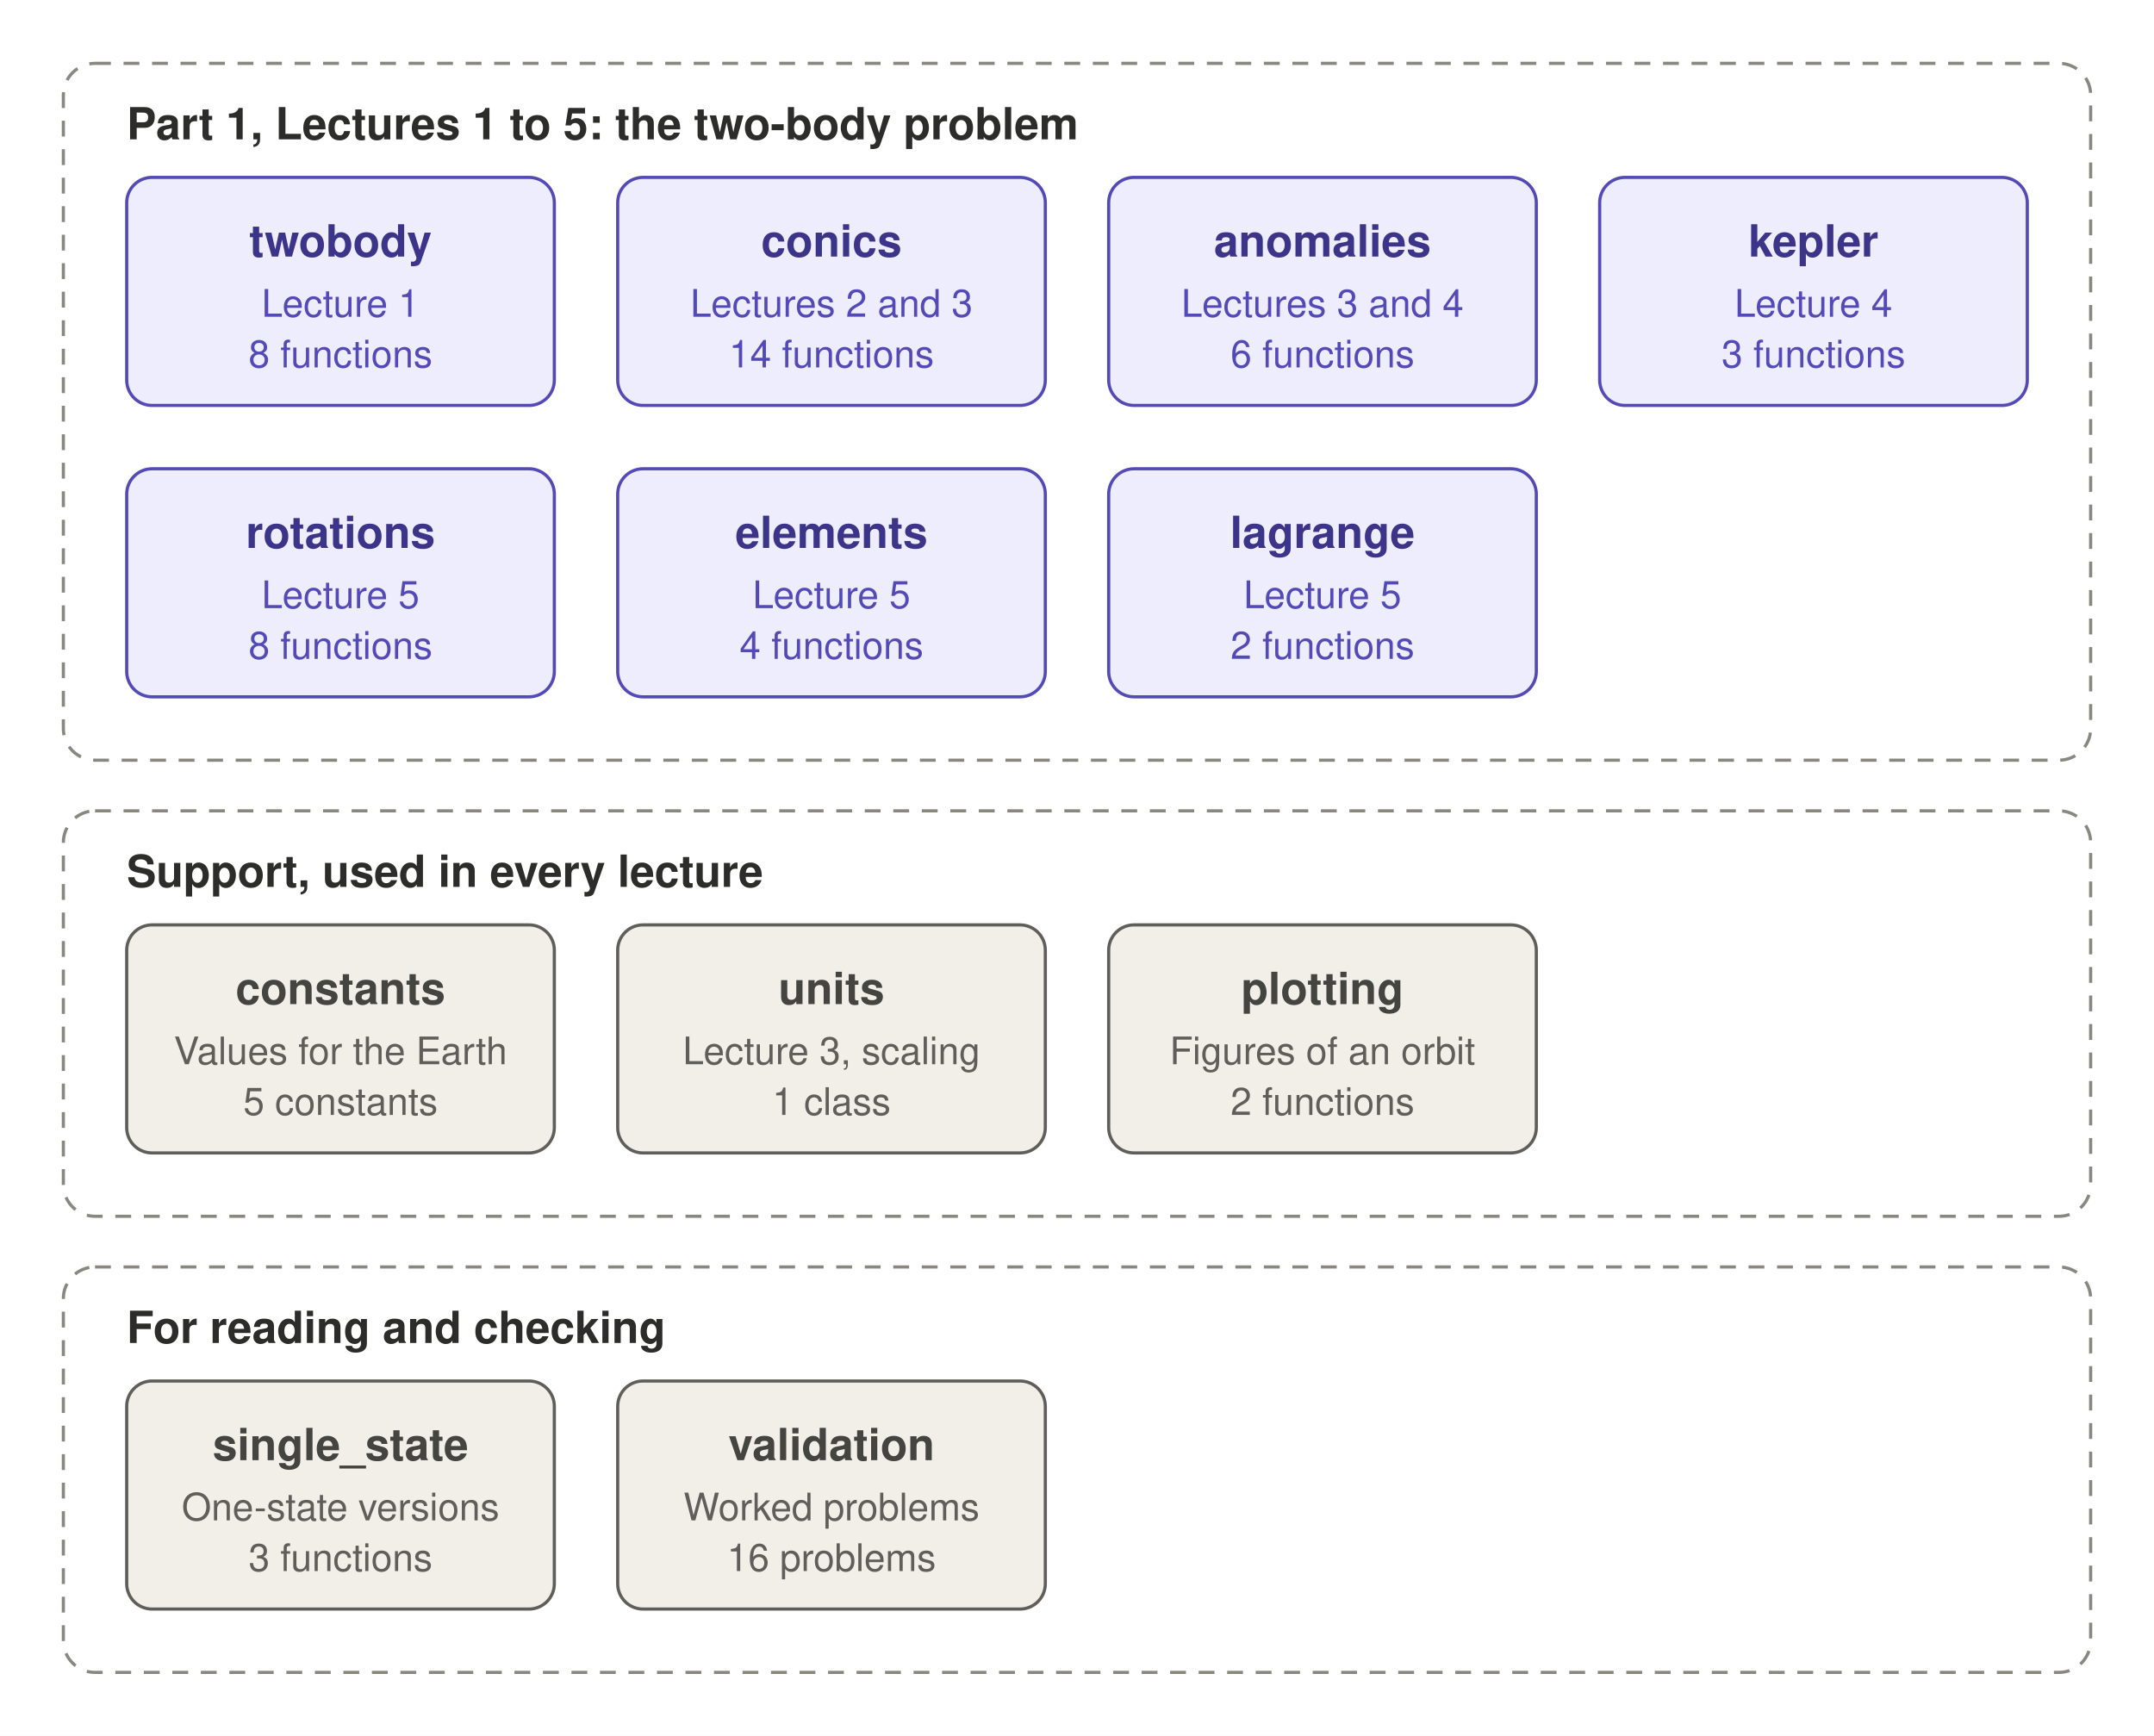
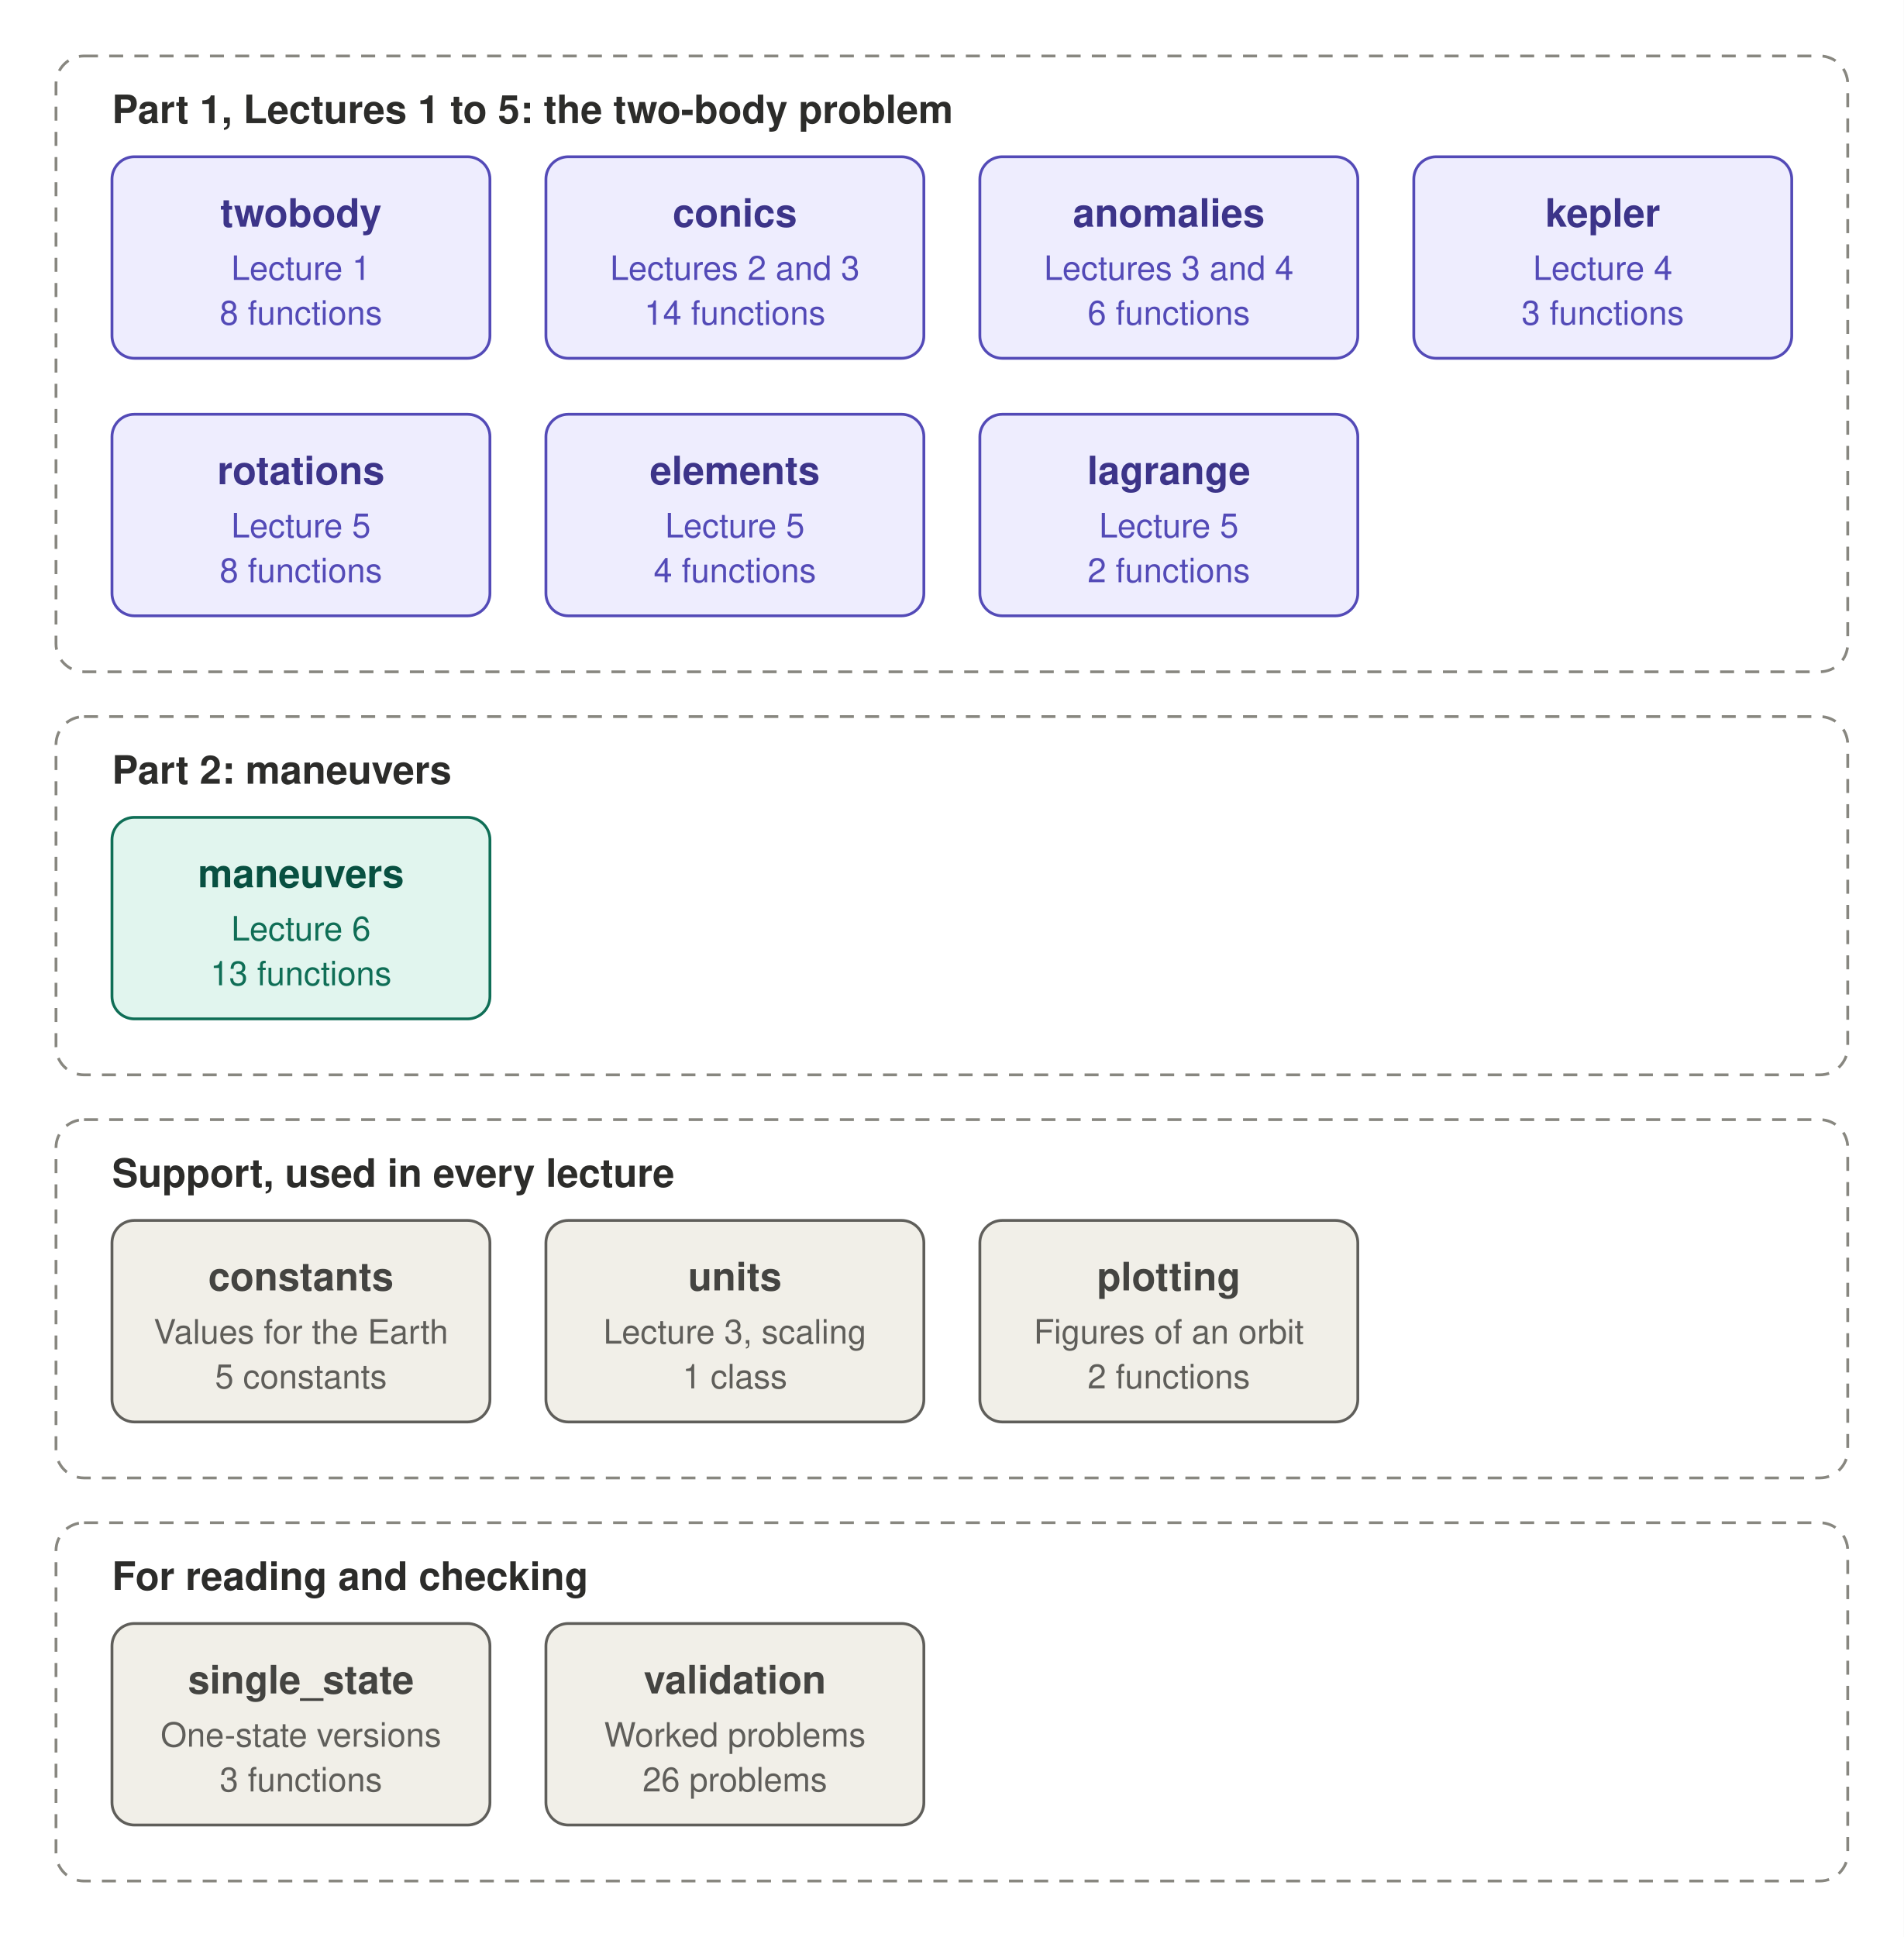
- <svg xmlns="http://www.w3.org/2000/svg" viewBox="0 0 680 548" width="680" height="548" role="img">
-   <rect width="680" height="548" fill="#FFFFFF" />
+ <svg xmlns="http://www.w3.org/2000/svg" viewBox="0 0 680 692" width="680" height="692" role="img">
+   <rect width="680" height="692" fill="#FFFFFF" />
  <rect x="20" y="20" width="640" height="220" rx="10" fill="none" stroke="#888780" stroke-dasharray="5 4" />
  <text x="40" y="44" font-family="Helvetica, Arial, sans-serif" font-size="14" font-weight="bold" fill="#2C2C2A">Part 1, Lectures 1 to 5: the two-body problem</text>
  <rect x="40" y="56" width="135" height="72" rx="8" fill="#EEEDFE" stroke="#534AB7" />
  <text x="107.5" y="81" text-anchor="middle" font-family="Helvetica, Arial, sans-serif" font-size="14" font-weight="bold" fill="#3C3489">twobody</text>
  <text x="107.5" y="100" text-anchor="middle" font-family="Helvetica, Arial, sans-serif" font-size="12" fill="#534AB7">Lecture 1</text>
  <text x="107.5" y="116" text-anchor="middle" font-family="Helvetica, Arial, sans-serif" font-size="12" fill="#534AB7">8 functions</text>
  <rect x="195" y="56" width="135" height="72" rx="8" fill="#EEEDFE" stroke="#534AB7" />
  <text x="262.5" y="81" text-anchor="middle" font-family="Helvetica, Arial, sans-serif" font-size="14" font-weight="bold" fill="#3C3489">conics</text>
  <text x="262.5" y="100" text-anchor="middle" font-family="Helvetica, Arial, sans-serif" font-size="12" fill="#534AB7">Lectures 2 and 3</text>
  <text x="262.5" y="116" text-anchor="middle" font-family="Helvetica, Arial, sans-serif" font-size="12" fill="#534AB7">14 functions</text>
  <rect x="350" y="56" width="135" height="72" rx="8" fill="#EEEDFE" stroke="#534AB7" />
  <text x="417.5" y="81" text-anchor="middle" font-family="Helvetica, Arial, sans-serif" font-size="14" font-weight="bold" fill="#3C3489">anomalies</text>
  <text x="417.5" y="100" text-anchor="middle" font-family="Helvetica, Arial, sans-serif" font-size="12" fill="#534AB7">Lectures 3 and 4</text>
  <text x="417.5" y="116" text-anchor="middle" font-family="Helvetica, Arial, sans-serif" font-size="12" fill="#534AB7">6 functions</text>
  <rect x="505" y="56" width="135" height="72" rx="8" fill="#EEEDFE" stroke="#534AB7" />
  <text x="572.5" y="81" text-anchor="middle" font-family="Helvetica, Arial, sans-serif" font-size="14" font-weight="bold" fill="#3C3489">kepler</text>
  <text x="572.5" y="100" text-anchor="middle" font-family="Helvetica, Arial, sans-serif" font-size="12" fill="#534AB7">Lecture 4</text>
  <text x="572.5" y="116" text-anchor="middle" font-family="Helvetica, Arial, sans-serif" font-size="12" fill="#534AB7">3 functions</text>
  <rect x="40" y="148" width="135" height="72" rx="8" fill="#EEEDFE" stroke="#534AB7" />
  <text x="107.5" y="173" text-anchor="middle" font-family="Helvetica, Arial, sans-serif" font-size="14" font-weight="bold" fill="#3C3489">rotations</text>
  <text x="107.5" y="192" text-anchor="middle" font-family="Helvetica, Arial, sans-serif" font-size="12" fill="#534AB7">Lecture 5</text>
  <text x="107.5" y="208" text-anchor="middle" font-family="Helvetica, Arial, sans-serif" font-size="12" fill="#534AB7">8 functions</text>
  <rect x="195" y="148" width="135" height="72" rx="8" fill="#EEEDFE" stroke="#534AB7" />
  <text x="262.5" y="173" text-anchor="middle" font-family="Helvetica, Arial, sans-serif" font-size="14" font-weight="bold" fill="#3C3489">elements</text>
  <text x="262.5" y="192" text-anchor="middle" font-family="Helvetica, Arial, sans-serif" font-size="12" fill="#534AB7">Lecture 5</text>
  <text x="262.5" y="208" text-anchor="middle" font-family="Helvetica, Arial, sans-serif" font-size="12" fill="#534AB7">4 functions</text>
  <rect x="350" y="148" width="135" height="72" rx="8" fill="#EEEDFE" stroke="#534AB7" />
  <text x="417.5" y="173" text-anchor="middle" font-family="Helvetica, Arial, sans-serif" font-size="14" font-weight="bold" fill="#3C3489">lagrange</text>
  <text x="417.5" y="192" text-anchor="middle" font-family="Helvetica, Arial, sans-serif" font-size="12" fill="#534AB7">Lecture 5</text>
  <text x="417.5" y="208" text-anchor="middle" font-family="Helvetica, Arial, sans-serif" font-size="12" fill="#534AB7">2 functions</text>
  <rect x="20" y="256" width="640" height="128" rx="10" fill="none" stroke="#888780" stroke-dasharray="5 4" />
-   <text x="40" y="280" font-family="Helvetica, Arial, sans-serif" font-size="14" font-weight="bold" fill="#2C2C2A">Support, used in every lecture</text>
-   <rect x="40" y="292" width="135" height="72" rx="8" fill="#F1EFE8" stroke="#5F5E5A" />
-   <text x="107.5" y="317" text-anchor="middle" font-family="Helvetica, Arial, sans-serif" font-size="14" font-weight="bold" fill="#444441">constants</text>
-   <text x="107.5" y="336" text-anchor="middle" font-family="Helvetica, Arial, sans-serif" font-size="12" fill="#5F5E5A">Values for the Earth</text>
-   <text x="107.5" y="352" text-anchor="middle" font-family="Helvetica, Arial, sans-serif" font-size="12" fill="#5F5E5A">5 constants</text>
-   <rect x="195" y="292" width="135" height="72" rx="8" fill="#F1EFE8" stroke="#5F5E5A" />
-   <text x="262.5" y="317" text-anchor="middle" font-family="Helvetica, Arial, sans-serif" font-size="14" font-weight="bold" fill="#444441">units</text>
-   <text x="262.5" y="336" text-anchor="middle" font-family="Helvetica, Arial, sans-serif" font-size="12" fill="#5F5E5A">Lecture 3, scaling</text>
-   <text x="262.5" y="352" text-anchor="middle" font-family="Helvetica, Arial, sans-serif" font-size="12" fill="#5F5E5A">1 class</text>
-   <rect x="350" y="292" width="135" height="72" rx="8" fill="#F1EFE8" stroke="#5F5E5A" />
-   <text x="417.5" y="317" text-anchor="middle" font-family="Helvetica, Arial, sans-serif" font-size="14" font-weight="bold" fill="#444441">plotting</text>
-   <text x="417.5" y="336" text-anchor="middle" font-family="Helvetica, Arial, sans-serif" font-size="12" fill="#5F5E5A">Figures of an orbit</text>
-   <text x="417.5" y="352" text-anchor="middle" font-family="Helvetica, Arial, sans-serif" font-size="12" fill="#5F5E5A">2 functions</text>
+   <text x="40" y="280" font-family="Helvetica, Arial, sans-serif" font-size="14" font-weight="bold" fill="#2C2C2A">Part 2: maneuvers</text>
+   <rect x="40" y="292" width="135" height="72" rx="8" fill="#E1F5EE" stroke="#0F6E56" />
+   <text x="107.5" y="317" text-anchor="middle" font-family="Helvetica, Arial, sans-serif" font-size="14" font-weight="bold" fill="#085041">maneuvers</text>
+   <text x="107.5" y="336" text-anchor="middle" font-family="Helvetica, Arial, sans-serif" font-size="12" fill="#0F6E56">Lecture 6</text>
+   <text x="107.5" y="352" text-anchor="middle" font-family="Helvetica, Arial, sans-serif" font-size="12" fill="#0F6E56">13 functions</text>
  <rect x="20" y="400" width="640" height="128" rx="10" fill="none" stroke="#888780" stroke-dasharray="5 4" />
-   <text x="40" y="424" font-family="Helvetica, Arial, sans-serif" font-size="14" font-weight="bold" fill="#2C2C2A">For reading and checking</text>
+   <text x="40" y="424" font-family="Helvetica, Arial, sans-serif" font-size="14" font-weight="bold" fill="#2C2C2A">Support, used in every lecture</text>
  <rect x="40" y="436" width="135" height="72" rx="8" fill="#F1EFE8" stroke="#5F5E5A" />
-   <text x="107.5" y="461" text-anchor="middle" font-family="Helvetica, Arial, sans-serif" font-size="14" font-weight="bold" fill="#444441">single_state</text>
-   <text x="107.5" y="480" text-anchor="middle" font-family="Helvetica, Arial, sans-serif" font-size="12" fill="#5F5E5A">One-state versions</text>
-   <text x="107.5" y="496" text-anchor="middle" font-family="Helvetica, Arial, sans-serif" font-size="12" fill="#5F5E5A">3 functions</text>
+   <text x="107.5" y="461" text-anchor="middle" font-family="Helvetica, Arial, sans-serif" font-size="14" font-weight="bold" fill="#444441">constants</text>
+   <text x="107.5" y="480" text-anchor="middle" font-family="Helvetica, Arial, sans-serif" font-size="12" fill="#5F5E5A">Values for the Earth</text>
+   <text x="107.5" y="496" text-anchor="middle" font-family="Helvetica, Arial, sans-serif" font-size="12" fill="#5F5E5A">5 constants</text>
  <rect x="195" y="436" width="135" height="72" rx="8" fill="#F1EFE8" stroke="#5F5E5A" />
-   <text x="262.5" y="461" text-anchor="middle" font-family="Helvetica, Arial, sans-serif" font-size="14" font-weight="bold" fill="#444441">validation</text>
-   <text x="262.5" y="480" text-anchor="middle" font-family="Helvetica, Arial, sans-serif" font-size="12" fill="#5F5E5A">Worked problems</text>
-   <text x="262.5" y="496" text-anchor="middle" font-family="Helvetica, Arial, sans-serif" font-size="12" fill="#5F5E5A">16 problems</text>
+   <text x="262.5" y="461" text-anchor="middle" font-family="Helvetica, Arial, sans-serif" font-size="14" font-weight="bold" fill="#444441">units</text>
+   <text x="262.5" y="480" text-anchor="middle" font-family="Helvetica, Arial, sans-serif" font-size="12" fill="#5F5E5A">Lecture 3, scaling</text>
+   <text x="262.5" y="496" text-anchor="middle" font-family="Helvetica, Arial, sans-serif" font-size="12" fill="#5F5E5A">1 class</text>
+   <rect x="350" y="436" width="135" height="72" rx="8" fill="#F1EFE8" stroke="#5F5E5A" />
+   <text x="417.5" y="461" text-anchor="middle" font-family="Helvetica, Arial, sans-serif" font-size="14" font-weight="bold" fill="#444441">plotting</text>
+   <text x="417.5" y="480" text-anchor="middle" font-family="Helvetica, Arial, sans-serif" font-size="12" fill="#5F5E5A">Figures of an orbit</text>
+   <text x="417.5" y="496" text-anchor="middle" font-family="Helvetica, Arial, sans-serif" font-size="12" fill="#5F5E5A">2 functions</text>
+   <rect x="20" y="544" width="640" height="128" rx="10" fill="none" stroke="#888780" stroke-dasharray="5 4" />
+   <text x="40" y="568" font-family="Helvetica, Arial, sans-serif" font-size="14" font-weight="bold" fill="#2C2C2A">For reading and checking</text>
+   <rect x="40" y="580" width="135" height="72" rx="8" fill="#F1EFE8" stroke="#5F5E5A" />
+   <text x="107.5" y="605" text-anchor="middle" font-family="Helvetica, Arial, sans-serif" font-size="14" font-weight="bold" fill="#444441">single_state</text>
+   <text x="107.5" y="624" text-anchor="middle" font-family="Helvetica, Arial, sans-serif" font-size="12" fill="#5F5E5A">One-state versions</text>
+   <text x="107.5" y="640" text-anchor="middle" font-family="Helvetica, Arial, sans-serif" font-size="12" fill="#5F5E5A">3 functions</text>
+   <rect x="195" y="580" width="135" height="72" rx="8" fill="#F1EFE8" stroke="#5F5E5A" />
+   <text x="262.5" y="605" text-anchor="middle" font-family="Helvetica, Arial, sans-serif" font-size="14" font-weight="bold" fill="#444441">validation</text>
+   <text x="262.5" y="624" text-anchor="middle" font-family="Helvetica, Arial, sans-serif" font-size="12" fill="#5F5E5A">Worked problems</text>
+   <text x="262.5" y="640" text-anchor="middle" font-family="Helvetica, Arial, sans-serif" font-size="12" fill="#5F5E5A">26 problems</text>
</svg>
